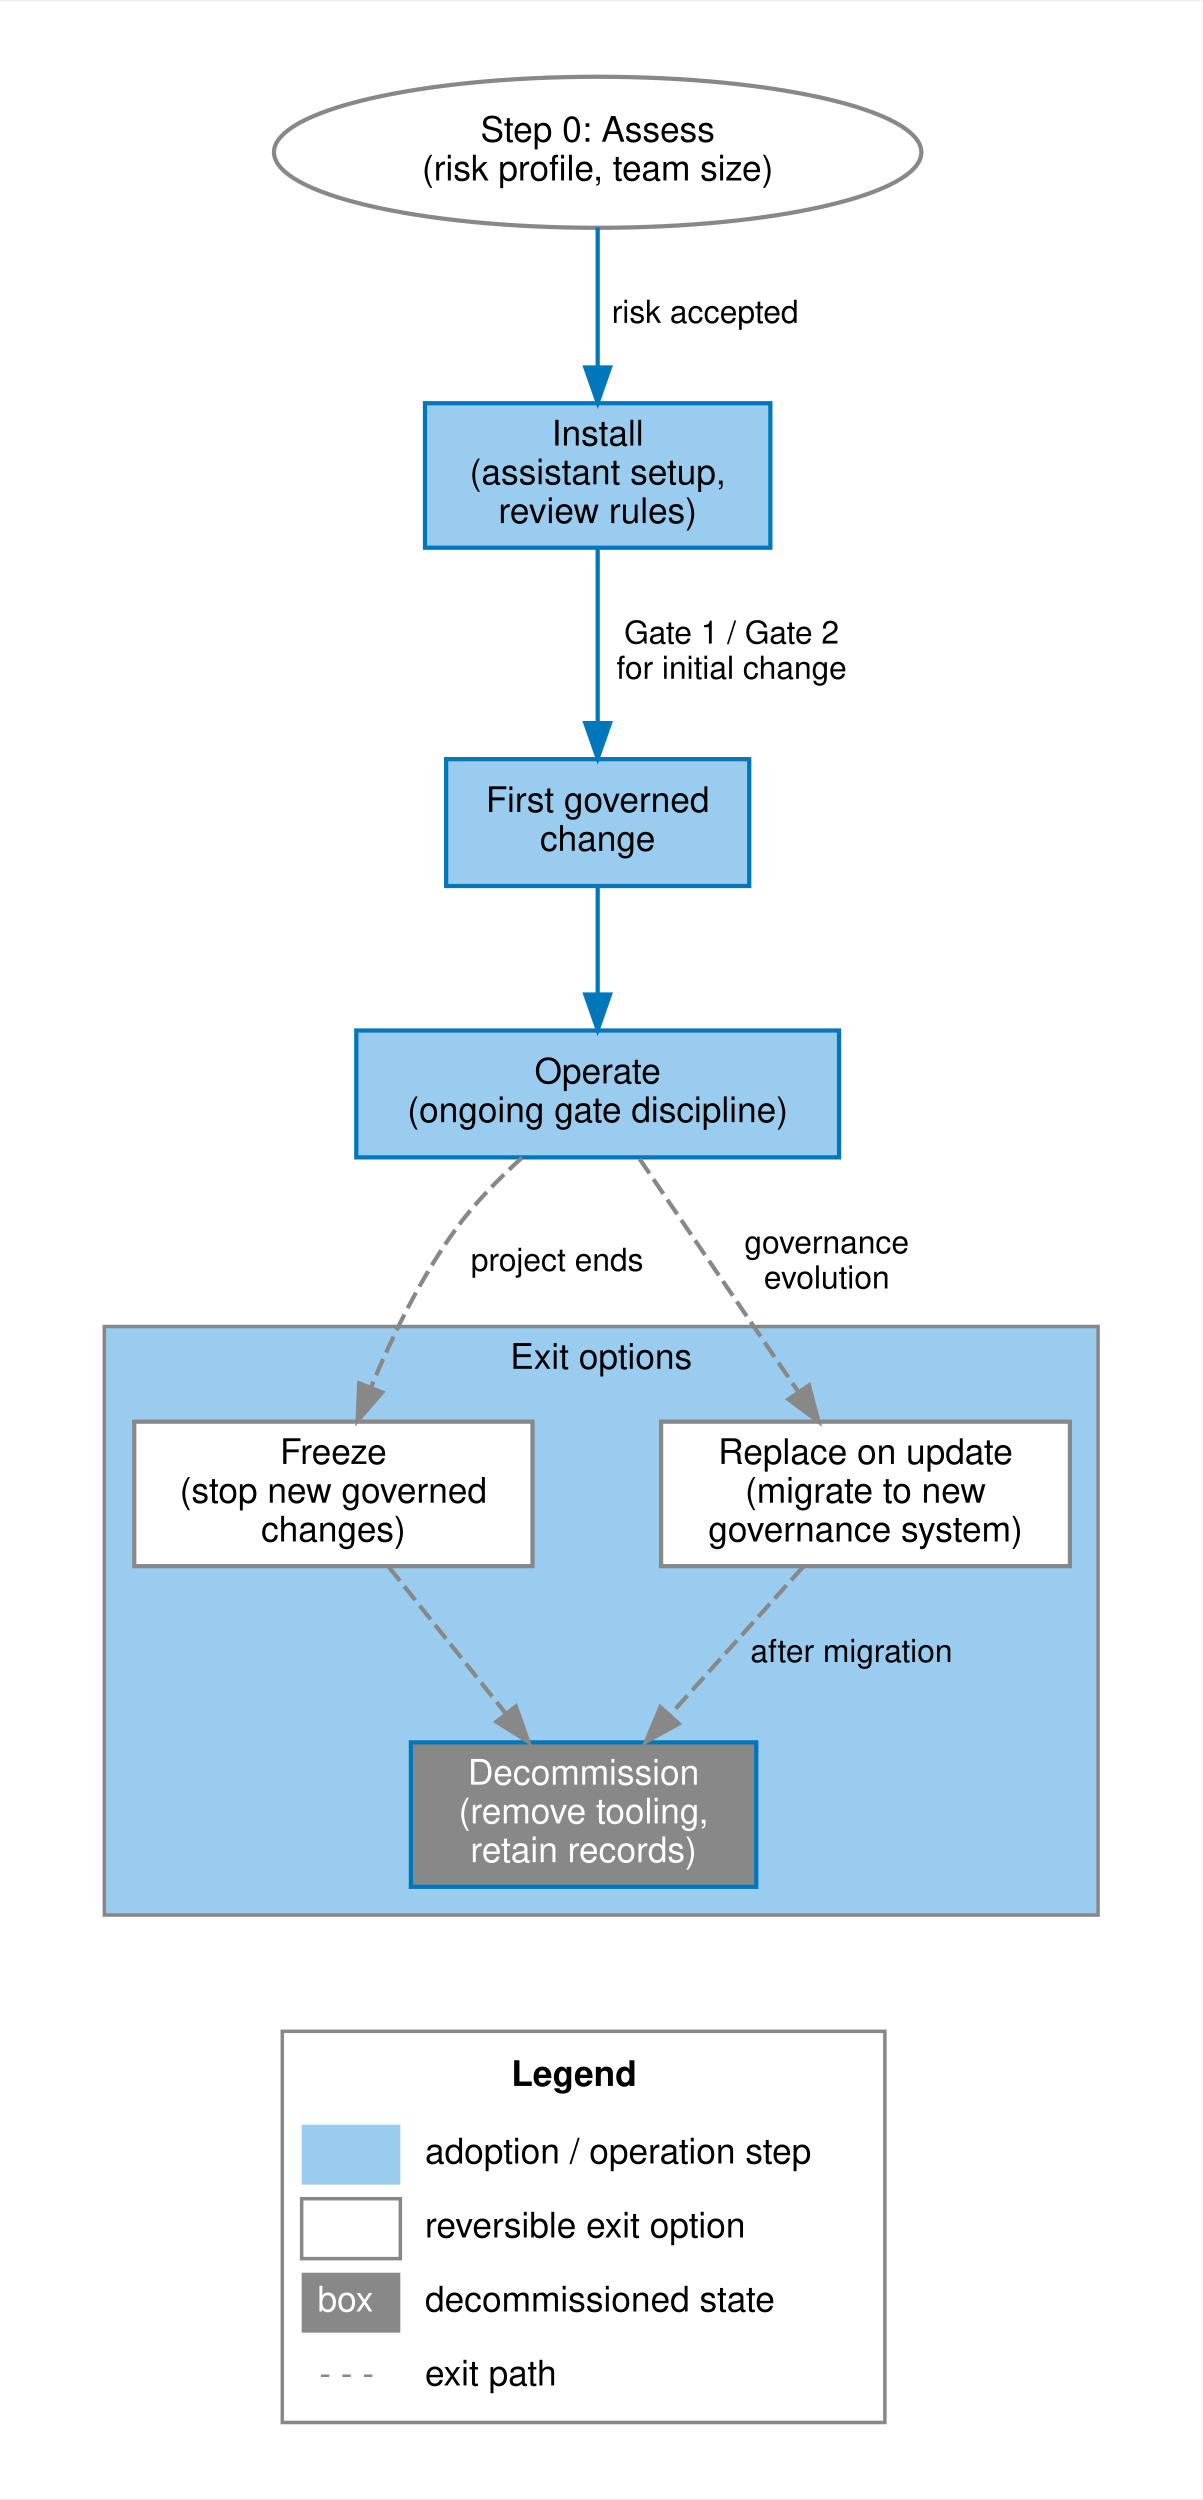
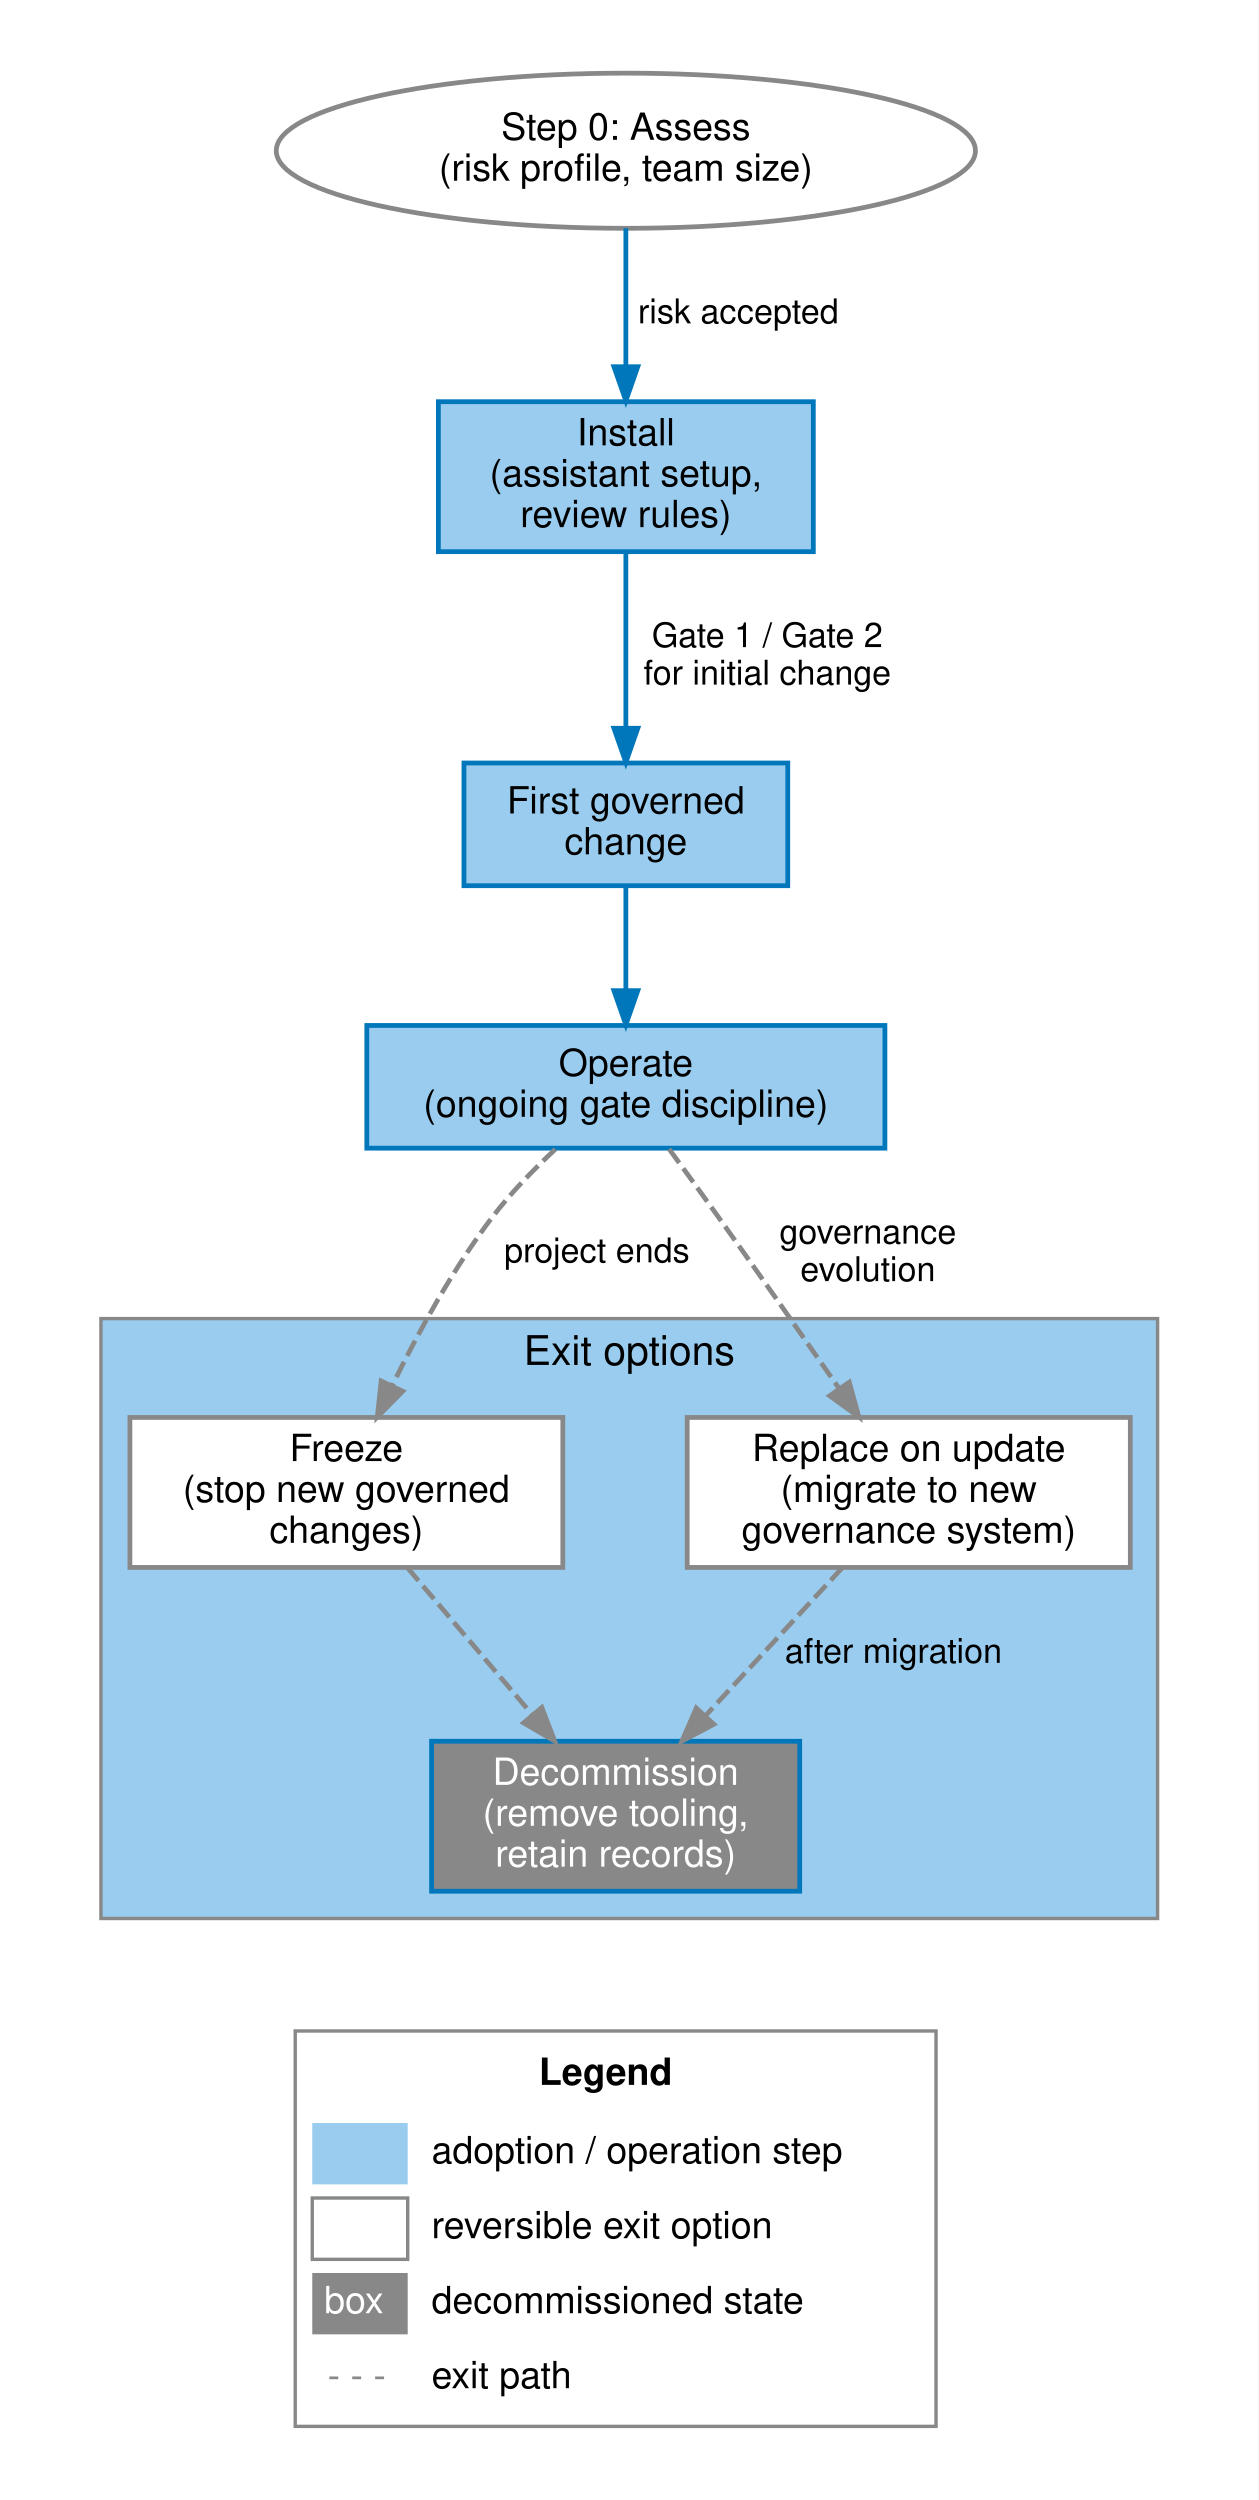
- <svg xmlns="http://www.w3.org/2000/svg" width="341pt" height="709pt" viewBox="0.00 0.00 341.20 708.63">
-   <g id="graph0" class="graph" transform="scale(1 1) rotate(0) translate(21.6 687.03)">
-     <polygon fill="white" stroke="transparent" points="-21.6,21.6 -21.6,-687.03 319.6,-687.03 319.6,21.6 -21.6,21.6" />
+ <svg xmlns="http://www.w3.org/2000/svg" width="369pt" height="733pt" viewBox="0.00 0.00 369.20 733.45">
+   <g id="graph0" class="graph" transform="scale(1 1) rotate(0) translate(21.6 711.85)">
+     <polygon fill="white" stroke="transparent" points="-21.6,21.6 -21.6,-711.85 347.6,-711.85 347.6,21.6 -21.6,21.6" />
    <g id="clust1" class="cluster">
-       <polygon fill="#99ccee" stroke="#888888" points="8,-144 8,-311 290,-311 290,-144 8,-144" />
-       <text text-anchor="middle" x="149" y="-299" font-family="Helvetica,sans-Serif" font-size="10.00">Exit options</text>
+       <polygon fill="#99ccee" stroke="#888888" points="8,-149 8,-325 318,-325 318,-149 8,-149" />
+       <text text-anchor="middle" x="163" y="-311.4" font-family="Helvetica,sans-Serif" font-size="12.00">Exit options</text>
    </g>
    <g id="node1" class="node">
-       <ellipse fill="white" stroke="#888888" stroke-width="1.2" cx="148" cy="-644.21" rx="91.85" ry="21.43" />
-       <text text-anchor="middle" x="148" y="-647.21" font-family="Helvetica,sans-Serif" font-size="10.00">Step 0: Assess</text>
-       <text text-anchor="middle" x="148" y="-636.21" font-family="Helvetica,sans-Serif" font-size="10.00">(risk profile, team size)</text>
+       <ellipse fill="white" stroke="#888888" stroke-width="1.4" cx="162" cy="-667.63" rx="102.56" ry="22.76" />
+       <text text-anchor="middle" x="162" y="-670.83" font-family="Helvetica,sans-Serif" font-size="11.00">Step 0: Assess</text>
+       <text text-anchor="middle" x="162" y="-658.83" font-family="Helvetica,sans-Serif" font-size="11.00">(risk profile, team size)</text>
    </g>
    <g id="node2" class="node">
-       <polygon fill="#99ccee" stroke="#0077bb" stroke-width="1.2" points="197,-573 99,-573 99,-532 197,-532 197,-573" />
-       <text text-anchor="middle" x="148" y="-561" font-family="Helvetica,sans-Serif" font-size="10.00">Install</text>
-       <text text-anchor="middle" x="148" y="-550" font-family="Helvetica,sans-Serif" font-size="10.00">(assistant setup,</text>
-       <text text-anchor="middle" x="148" y="-539" font-family="Helvetica,sans-Serif" font-size="10.00">review rules)</text>
+       <polygon fill="#99ccee" stroke="#0077bb" stroke-width="1.4" points="217,-594 107,-594 107,-550 217,-550 217,-594" />
+       <text text-anchor="middle" x="162" y="-581.2" font-family="Helvetica,sans-Serif" font-size="11.00">Install</text>
+       <text text-anchor="middle" x="162" y="-569.2" font-family="Helvetica,sans-Serif" font-size="11.00">(assistant setup,</text>
+       <text text-anchor="middle" x="162" y="-557.2" font-family="Helvetica,sans-Serif" font-size="11.00">review rules)</text>
    </g>
    <g id="edge1" class="edge">
-       <path fill="none" stroke="#0077bb" stroke-width="1.2" d="M148,-622.86C148,-611.22 148,-596.42 148,-583.48" />
-       <polygon fill="#0077bb" stroke="#0077bb" stroke-width="1.2" points="151.5,-583.16 148,-573.16 144.5,-583.16 151.5,-583.16" />
-       <text text-anchor="middle" x="178.5" y="-595.8" font-family="Helvetica,sans-Serif" font-size="9.00">risk accepted</text>
+       <path fill="none" stroke="#0077bb" stroke-width="1.4" d="M162,-644.91C162,-632.89 162,-617.74 162,-604.44" />
+       <polygon fill="#0077bb" stroke="#0077bb" stroke-width="1.4" points="165.5,-604.27 162,-594.27 158.5,-604.27 165.5,-604.27" />
+       <text text-anchor="middle" x="195" y="-617" font-family="Helvetica,sans-Serif" font-size="10.00">risk accepted</text>
    </g>
    <g id="node3" class="node">
-       <polygon fill="#99ccee" stroke="#0077bb" stroke-width="1.2" points="191,-472 105,-472 105,-436 191,-436 191,-472" />
-       <text text-anchor="middle" x="148" y="-457" font-family="Helvetica,sans-Serif" font-size="10.00">First governed</text>
-       <text text-anchor="middle" x="148" y="-446" font-family="Helvetica,sans-Serif" font-size="10.00">change</text>
+       <polygon fill="#99ccee" stroke="#0077bb" stroke-width="1.4" points="209.5,-488 114.5,-488 114.5,-452 209.5,-452 209.5,-488" />
+       <text text-anchor="middle" x="162" y="-473.2" font-family="Helvetica,sans-Serif" font-size="11.00">First governed</text>
+       <text text-anchor="middle" x="162" y="-461.2" font-family="Helvetica,sans-Serif" font-size="11.00">change</text>
    </g>
    <g id="edge2" class="edge">
-       <path fill="none" stroke="#0077bb" stroke-width="1.2" d="M148,-531.97C148,-517.74 148,-498.27 148,-482.48" />
-       <polygon fill="#0077bb" stroke="#0077bb" stroke-width="1.2" points="151.5,-482.23 148,-472.23 144.5,-482.23 151.5,-482.23" />
-       <text text-anchor="middle" x="186" y="-504.8" font-family="Helvetica,sans-Serif" font-size="9.00">Gate 1 / Gate 2</text>
-       <text text-anchor="middle" x="186" y="-494.8" font-family="Helvetica,sans-Serif" font-size="9.00">for initial change</text>
+       <path fill="none" stroke="#0077bb" stroke-width="1.4" d="M162,-549.79C162,-534.89 162,-514.8 162,-498.64" />
+       <polygon fill="#0077bb" stroke="#0077bb" stroke-width="1.4" points="165.5,-498.19 162,-488.19 158.5,-498.19 165.5,-498.19" />
+       <text text-anchor="middle" x="203.5" y="-522" font-family="Helvetica,sans-Serif" font-size="10.00">Gate 1 / Gate 2</text>
+       <text text-anchor="middle" x="203.5" y="-511" font-family="Helvetica,sans-Serif" font-size="10.00">for initial change</text>
    </g>
    <g id="node4" class="node">
-       <polygon fill="#99ccee" stroke="#0077bb" stroke-width="1.2" points="216.5,-395 79.5,-395 79.5,-359 216.5,-359 216.5,-395" />
-       <text text-anchor="middle" x="148" y="-380" font-family="Helvetica,sans-Serif" font-size="10.00">Operate</text>
-       <text text-anchor="middle" x="148" y="-369" font-family="Helvetica,sans-Serif" font-size="10.00">(ongoing gate discipline)</text>
+       <polygon fill="#99ccee" stroke="#0077bb" stroke-width="1.4" points="238,-411 86,-411 86,-375 238,-375 238,-411" />
+       <text text-anchor="middle" x="162" y="-396.2" font-family="Helvetica,sans-Serif" font-size="11.00">Operate</text>
+       <text text-anchor="middle" x="162" y="-384.2" font-family="Helvetica,sans-Serif" font-size="11.00">(ongoing gate discipline)</text>
    </g>
    <g id="edge3" class="edge">
-       <path fill="none" stroke="#0077bb" stroke-width="1.2" d="M148,-435.98C148,-426.94 148,-415.6 148,-405.35" />
-       <polygon fill="#0077bb" stroke="#0077bb" stroke-width="1.2" points="151.5,-405.21 148,-395.21 144.5,-405.21 151.5,-405.21" />
+       <path fill="none" stroke="#0077bb" stroke-width="1.4" d="M162,-451.98C162,-442.94 162,-431.6 162,-421.35" />
+       <polygon fill="#0077bb" stroke="#0077bb" stroke-width="1.4" points="165.5,-421.21 162,-411.21 158.5,-421.21 165.5,-421.21" />
    </g>
    <g id="node5" class="node">
-       <polygon fill="white" stroke="#888888" stroke-width="1.2" points="129.5,-284 16.5,-284 16.5,-243 129.5,-243 129.5,-284" />
-       <text text-anchor="middle" x="73" y="-272" font-family="Helvetica,sans-Serif" font-size="10.00">Freeze</text>
-       <text text-anchor="middle" x="73" y="-261" font-family="Helvetica,sans-Serif" font-size="10.00">(stop new governed</text>
-       <text text-anchor="middle" x="73" y="-250" font-family="Helvetica,sans-Serif" font-size="10.00">changes)</text>
+       <polygon fill="white" stroke="#888888" stroke-width="1.4" points="143.5,-296 16.5,-296 16.5,-252 143.5,-252 143.5,-296" />
+       <text text-anchor="middle" x="80" y="-283.2" font-family="Helvetica,sans-Serif" font-size="11.00">Freeze</text>
+       <text text-anchor="middle" x="80" y="-271.2" font-family="Helvetica,sans-Serif" font-size="11.00">(stop new governed</text>
+       <text text-anchor="middle" x="80" y="-259.2" font-family="Helvetica,sans-Serif" font-size="11.00">changes)</text>
    </g>
    <g id="edge4" class="edge">
-       <path fill="none" stroke="#888888" stroke-width="1.2" stroke-dasharray="5,2" d="M126.53,-358.92C120.04,-353.07 113.25,-346.18 108,-339 97.92,-325.23 89.63,-308.09 83.65,-293.72" />
-       <polygon fill="#888888" stroke="#888888" stroke-width="1.2" points="86.84,-292.29 79.88,-284.3 80.34,-294.88 86.84,-292.29" />
-       <text text-anchor="middle" x="136.5" y="-326.8" font-family="Helvetica,sans-Serif" font-size="9.00">project ends</text>
+       <path fill="none" stroke="#888888" stroke-width="1.4" stroke-dasharray="5,2" d="M141.31,-374.68C135,-368.81 128.33,-361.97 123,-355 111.35,-339.75 101.05,-320.91 93.46,-305.35" />
+       <polygon fill="#888888" stroke="#888888" stroke-width="1.4" points="96.54,-303.68 89.09,-296.14 90.22,-306.68 96.54,-303.68" />
+       <text text-anchor="middle" x="153.5" y="-341.5" font-family="Helvetica,sans-Serif" font-size="10.00">project ends</text>
    </g>
    <g id="node6" class="node">
-       <polygon fill="white" stroke="#888888" stroke-width="1.2" points="282,-284 166,-284 166,-243 282,-243 282,-284" />
-       <text text-anchor="middle" x="224" y="-272" font-family="Helvetica,sans-Serif" font-size="10.00">Replace on update</text>
-       <text text-anchor="middle" x="224" y="-261" font-family="Helvetica,sans-Serif" font-size="10.00">(migrate to new</text>
-       <text text-anchor="middle" x="224" y="-250" font-family="Helvetica,sans-Serif" font-size="10.00">governance system)</text>
+       <polygon fill="white" stroke="#888888" stroke-width="1.4" points="310,-296 180,-296 180,-252 310,-252 310,-296" />
+       <text text-anchor="middle" x="245" y="-283.2" font-family="Helvetica,sans-Serif" font-size="11.00">Replace on update</text>
+       <text text-anchor="middle" x="245" y="-271.2" font-family="Helvetica,sans-Serif" font-size="11.00">(migrate to new</text>
+       <text text-anchor="middle" x="245" y="-259.2" font-family="Helvetica,sans-Serif" font-size="11.00">governance system)</text>
    </g>
    <g id="edge5" class="edge">
-       <path fill="none" stroke="#888888" stroke-width="1.2" stroke-dasharray="5,2" d="M159.88,-358.58C171.93,-340.89 190.78,-313.23 204.93,-292.47" />
-       <polygon fill="#888888" stroke="#888888" stroke-width="1.2" points="207.93,-294.28 210.67,-284.05 202.15,-290.34 207.93,-294.28" />
-       <text text-anchor="middle" x="213" y="-331.8" font-family="Helvetica,sans-Serif" font-size="9.00">governance</text>
-       <text text-anchor="middle" x="213" y="-321.8" font-family="Helvetica,sans-Serif" font-size="9.00">evolution</text>
+       <path fill="none" stroke="#888888" stroke-width="1.4" stroke-dasharray="5,2" d="M174.71,-374.73C179.24,-368.53 184.38,-361.47 189,-355 200.87,-338.4 213.96,-319.72 224.49,-304.59" />
+       <polygon fill="#888888" stroke="#888888" stroke-width="1.4" points="227.54,-306.34 230.37,-296.13 221.79,-302.35 227.54,-306.34" />
+       <text text-anchor="middle" x="233" y="-347" font-family="Helvetica,sans-Serif" font-size="10.00">governance</text>
+       <text text-anchor="middle" x="233" y="-336" font-family="Helvetica,sans-Serif" font-size="10.00">evolution</text>
    </g>
    <g id="node7" class="node">
-       <polygon fill="#888888" stroke="#0077bb" stroke-width="1.2" points="193,-193 95,-193 95,-152 193,-152 193,-193" />
-       <text text-anchor="middle" x="144" y="-181" font-family="Helvetica,sans-Serif" font-size="10.00" fill="white">Decommission</text>
-       <text text-anchor="middle" x="144" y="-170" font-family="Helvetica,sans-Serif" font-size="10.00" fill="white">(remove tooling,</text>
-       <text text-anchor="middle" x="144" y="-159" font-family="Helvetica,sans-Serif" font-size="10.00" fill="white">retain records)</text>
+       <polygon fill="#888888" stroke="#0077bb" stroke-width="1.4" points="213,-201 105,-201 105,-157 213,-157 213,-201" />
+       <text text-anchor="middle" x="159" y="-188.2" font-family="Helvetica,sans-Serif" font-size="11.00" fill="white">Decommission</text>
+       <text text-anchor="middle" x="159" y="-176.2" font-family="Helvetica,sans-Serif" font-size="11.00" fill="white">(remove tooling,</text>
+       <text text-anchor="middle" x="159" y="-164.2" font-family="Helvetica,sans-Serif" font-size="11.00" fill="white">retain records)</text>
    </g>
    <g id="edge6" class="edge">
-       <path fill="none" stroke="#888888" stroke-width="1.2" stroke-dasharray="5,2" d="M88.76,-242.75C98.5,-230.53 111.15,-214.67 121.89,-201.21" />
-       <polygon fill="#888888" stroke="#888888" stroke-width="1.2" points="124.79,-203.2 128.29,-193.2 119.31,-198.83 124.79,-203.2" />
+       <path fill="none" stroke="#888888" stroke-width="1.4" stroke-dasharray="5,2" d="M97.93,-251.9C108.73,-239.17 122.65,-222.79 134.47,-208.88" />
+       <polygon fill="#888888" stroke="#888888" stroke-width="1.4" points="137.34,-210.91 141.14,-201.02 132,-206.38 137.34,-210.91" />
    </g>
    <g id="edge7" class="edge">
-       <path fill="none" stroke="#888888" stroke-width="1.2" stroke-dasharray="5,2" d="M206.25,-242.75C195.16,-230.42 180.74,-214.37 168.57,-200.83" />
-       <polygon fill="#888888" stroke="#888888" stroke-width="1.2" points="170.99,-198.29 161.7,-193.2 165.79,-202.97 170.99,-198.29" />
-       <text text-anchor="middle" x="220" y="-215.8" font-family="Helvetica,sans-Serif" font-size="9.00">after migration</text>
+       <path fill="none" stroke="#888888" stroke-width="1.4" stroke-dasharray="5,2" d="M225.49,-251.9C213.61,-239.05 198.29,-222.49 185.35,-208.49" />
+       <polygon fill="#888888" stroke="#888888" stroke-width="1.4" points="187.8,-205.99 178.44,-201.02 182.66,-210.74 187.8,-205.99" />
+       <text text-anchor="middle" x="240.5" y="-224" font-family="Helvetica,sans-Serif" font-size="10.00">after migration</text>
    </g>
    <g id="node8" class="node">
-       <polygon fill="#99ccee" stroke="transparent" stroke-width="1.2" points="229.5,-111 58.5,-111 58.5,0 229.5,0 229.5,-111" />
-       <polygon fill="white" stroke="transparent" points="58.5,0 58.5,-111 229.5,-111 229.5,0 58.5,0" />
-       <text text-anchor="start" x="123.5" y="-95.5" font-family="Helvetica,sans-Serif" font-weight="bold" font-size="10.00">Legend</text>
-       <polygon fill="#99ccee" stroke="transparent" points="64,-67.5 64,-84.5 92,-84.5 92,-67.5 64,-67.5" />
-       <text text-anchor="start" x="99" y="-73.5" font-family="Helvetica,sans-Serif" font-size="10.00">adoption / operation step</text>
-       <polygon fill="none" stroke="#888888" points="64,-46.5 64,-63.5 92,-63.5 92,-46.5 64,-46.5" />
-       <text text-anchor="start" x="99" y="-52.5" font-family="Helvetica,sans-Serif" font-size="10.00">reversible exit option</text>
-       <polygon fill="#888888" stroke="transparent" points="64,-25.5 64,-42.5 92,-42.5 92,-25.5 64,-25.5" />
-       <text text-anchor="start" x="68.5" y="-31.5" font-family="Helvetica,sans-Serif" font-size="10.00" fill="white">box</text>
-       <text text-anchor="start" x="99" y="-31.5" font-family="Helvetica,sans-Serif" font-size="10.00">decommissioned state</text>
-       <text text-anchor="start" x="69" y="-10.5" font-family="Helvetica,sans-Serif" font-size="10.00" fill="#888888">- - -</text>
-       <text text-anchor="start" x="99" y="-10.5" font-family="Helvetica,sans-Serif" font-size="10.00">exit path</text>
-       <polygon fill="none" stroke="#888888" points="58.5,0 58.5,-111 229.5,-111 229.5,0 58.5,0" />
+       <polygon fill="#99ccee" stroke="transparent" stroke-width="1.4" points="253,-116 65,-116 65,0 253,0 253,-116" />
+       <polygon fill="white" stroke="transparent" points="65,0 65,-116 253,-116 253,0 65,0" />
+       <text text-anchor="start" x="136.5" y="-100.2" font-family="Helvetica,sans-Serif" font-weight="bold" font-size="11.00">Legend</text>
+       <polygon fill="#99ccee" stroke="transparent" points="70,-71 70,-89 98,-89 98,-71 70,-71" />
+       <text text-anchor="start" x="105" y="-77.2" font-family="Helvetica,sans-Serif" font-size="11.00">adoption / operation step</text>
+       <polygon fill="none" stroke="#888888" points="70,-49 70,-67 98,-67 98,-49 70,-49" />
+       <text text-anchor="start" x="105" y="-55.2" font-family="Helvetica,sans-Serif" font-size="11.00">reversible exit option</text>
+       <polygon fill="#888888" stroke="transparent" points="70,-27 70,-45 98,-45 98,-27 70,-27" />
+       <text text-anchor="start" x="73.5" y="-33.2" font-family="Helvetica,sans-Serif" font-size="11.00" fill="white">box</text>
+       <text text-anchor="start" x="105" y="-33.2" font-family="Helvetica,sans-Serif" font-size="11.00">decommissioned state</text>
+       <text text-anchor="start" x="74.5" y="-11.2" font-family="Helvetica,sans-Serif" font-size="11.00" fill="#888888">- - -</text>
+       <text text-anchor="start" x="105" y="-11.2" font-family="Helvetica,sans-Serif" font-size="11.00">exit path</text>
+       <polygon fill="none" stroke="#888888" points="65,0 65,-116 253,-116 253,0 65,0" />
    </g>
  </g>
</svg>
